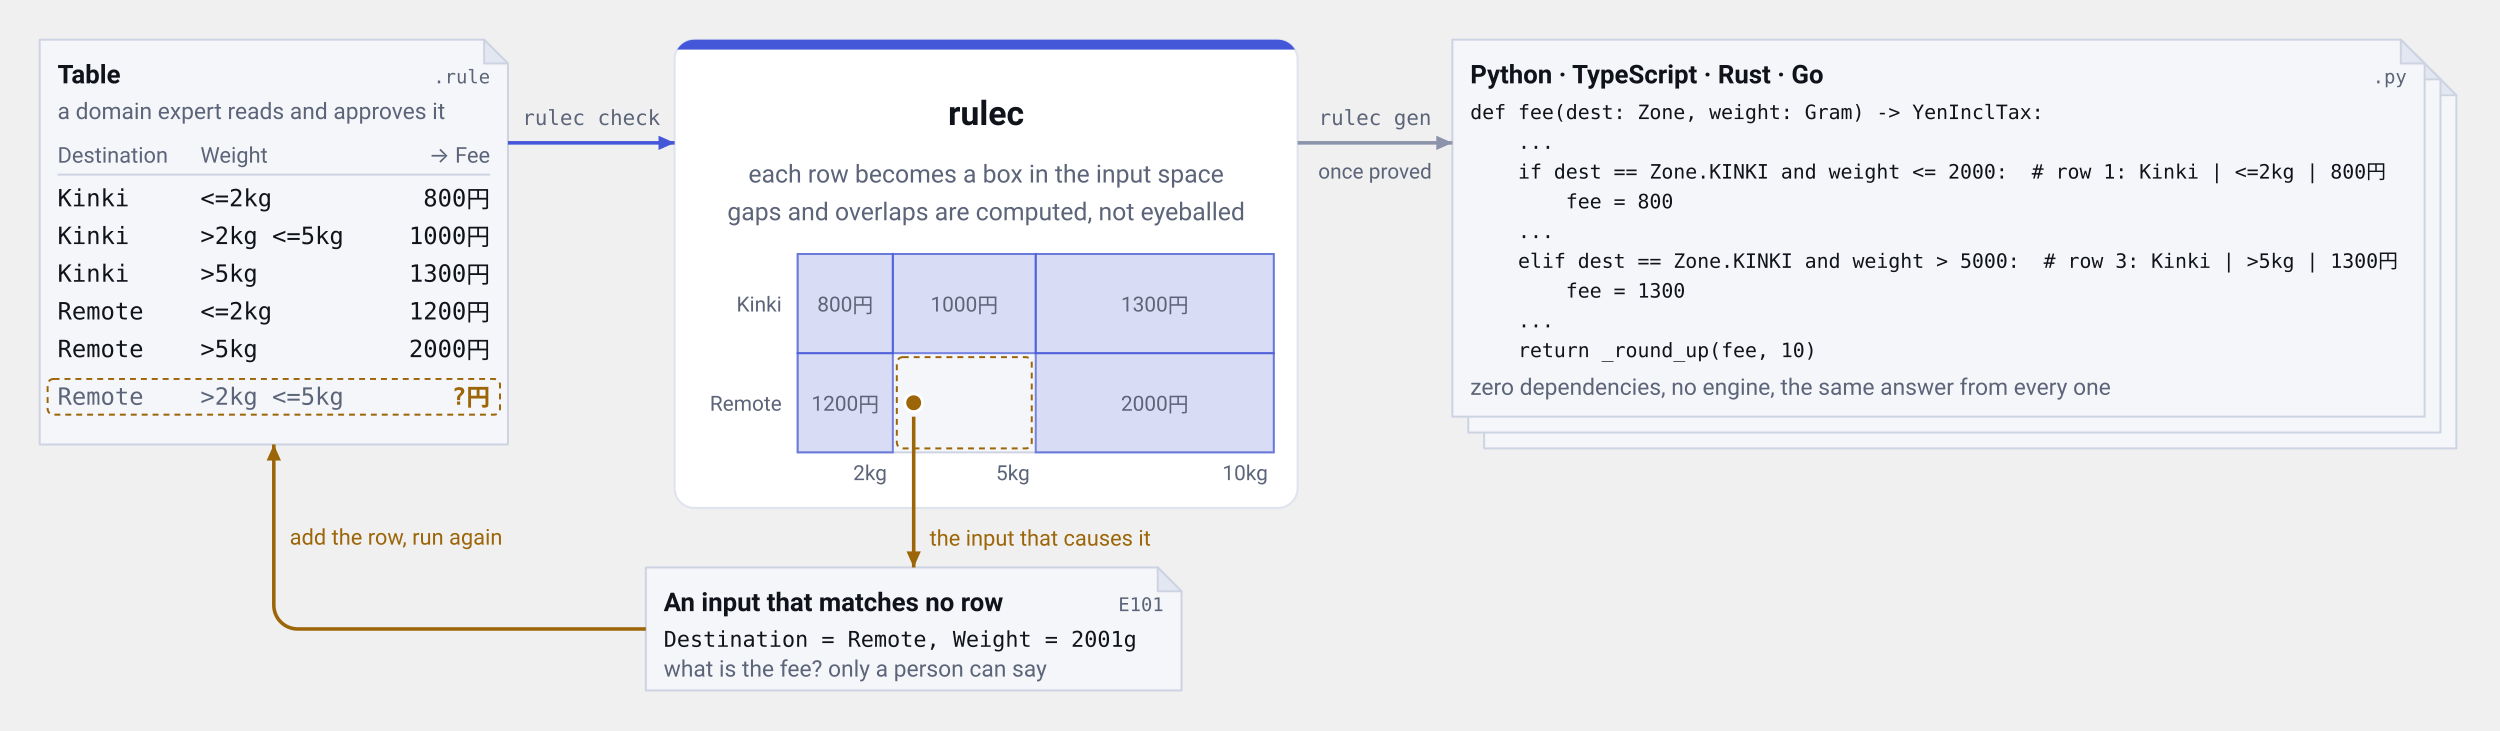
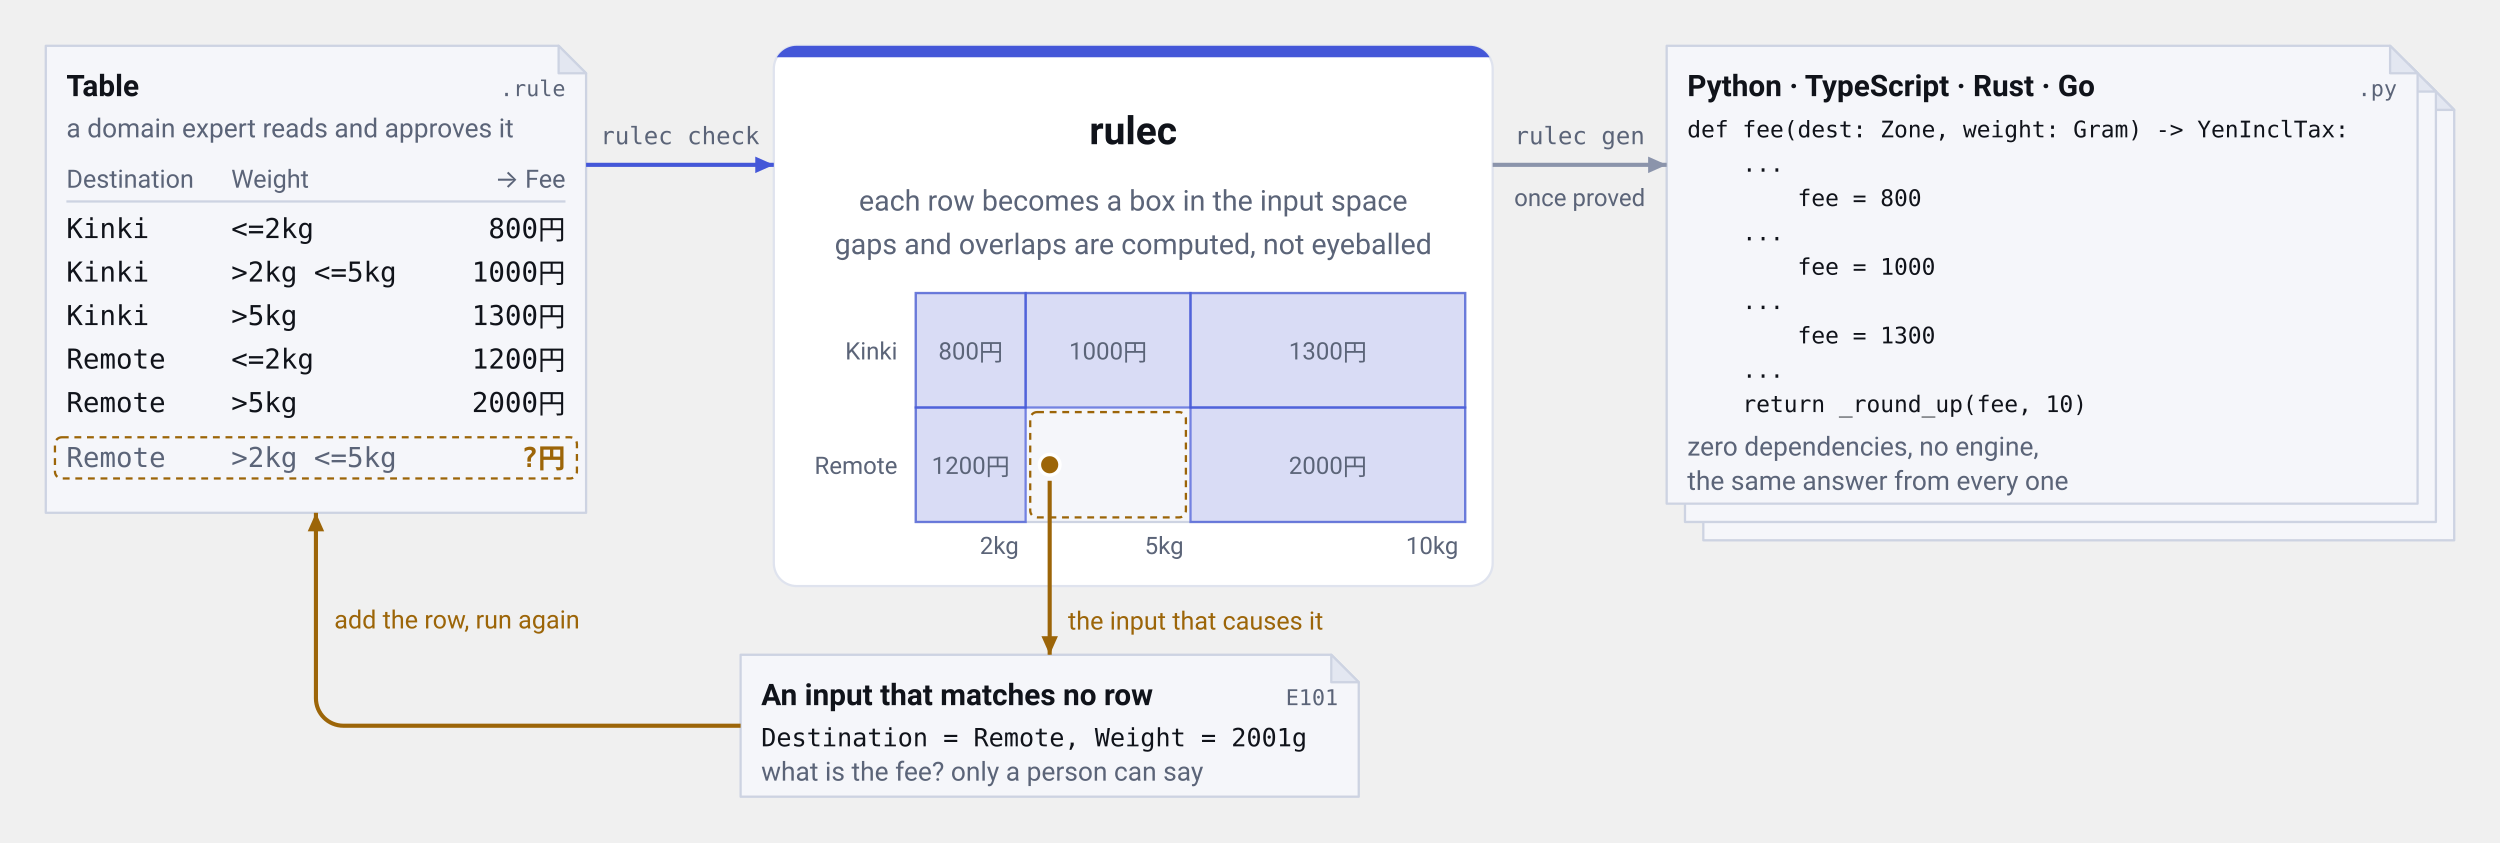
- <svg xmlns="http://www.w3.org/2000/svg" viewBox="0 0 1260 368" role="img" aria-label="Write the table. rulec turns each row into a box in the input space and proves by computation that the boxes leave no gap and no overlap. If there is a gap, back comes the input that falls through it (Destination = Remote, Weight = 2001g): add the row and run again - only what the fee is takes a person. Only a proved table generates, and what comes out is dependency-free Python, TypeScript and Go." font-family="-apple-system, BlinkMacSystemFont, &quot;Hiragino Sans&quot;, &quot;Noto Sans JP&quot;, &quot;Yu Gothic&quot;, Meiryo, &quot;Segoe UI&quot;, Roboto, sans-serif">
+ <svg xmlns="http://www.w3.org/2000/svg" viewBox="0 0 1092 368" role="img" aria-label="Write the table. rulec turns each row into a box in the input space and proves by computation that the boxes leave no gap and no overlap. If there is a gap, back comes the input that falls through it (Destination = Remote, Weight = 2001g): add the row and run again - only what the fee is takes a person. Only a proved table generates, and what comes out is dependency-free Python, TypeScript and Go." font-family="-apple-system, BlinkMacSystemFont, &quot;Hiragino Sans&quot;, &quot;Noto Sans JP&quot;, &quot;Yu Gothic&quot;, Meiryo, &quot;Segoe UI&quot;, Roboto, sans-serif">
  <defs>
    <marker id="head-neutral" viewBox="0 0 10 10" refX="9" refY="5" markerWidth="9" markerHeight="9" markerUnits="userSpaceOnUse" orient="auto">
      <path d="M0,1 L9,5 L0,9 Z" fill="#8b94ab" />
    </marker>
    <marker id="head-accent" viewBox="0 0 10 10" refX="9" refY="5" markerWidth="9" markerHeight="9" markerUnits="userSpaceOnUse" orient="auto">
      <path d="M0,1 L9,5 L0,9 Z" fill="#4457d8" />
    </marker>
    <marker id="head-human" viewBox="0 0 10 10" refX="9" refY="5" markerWidth="9" markerHeight="9" markerUnits="userSpaceOnUse" orient="auto">
      <path d="M0,1 L9,5 L0,9 Z" fill="#9c6508" />
    </marker>
  </defs>
  <path d="M20,20 H244 L256,32 V224 H20 Z" fill="#f5f6fa" stroke="#cdd3e2" stroke-linejoin="round" />
  <path d="M244,20 V32 H256 Z" fill="#e3e7f1" stroke="#cdd3e2" stroke-linejoin="round" />
  <text x="29" y="42" font-size="13" font-weight="600" text-anchor="start" fill="#10131a">Table</text>
  <text x="247" y="42" font-size="9.5" font-weight="400" text-anchor="end" fill="#5b6478" font-family="ui-monospace, SFMono-Regular, Menlo, Consolas, monospace">.rule</text>
  <text x="29" y="60" font-size="11.5" font-weight="400" text-anchor="start" fill="#5b6478">a domain expert reads and approves it</text>
  <text x="29" y="82" font-size="11" font-weight="400" text-anchor="start" fill="#5b6478">Destination</text>
  <text x="101" y="82" font-size="11" font-weight="400" text-anchor="start" fill="#5b6478">Weight</text>
  <text x="247" y="82" font-size="11" font-weight="400" text-anchor="end" fill="#5b6478">→ Fee</text>
  <line x1="29" y1="88" x2="247" y2="88" stroke="#cdd3e2" />
  <text x="29" y="104" font-size="12" font-weight="400" text-anchor="start" fill="#10131a" font-family="ui-monospace, SFMono-Regular, Menlo, Consolas, monospace">Kinki</text>
  <text x="101" y="104" font-size="12" font-weight="400" text-anchor="start" fill="#10131a" font-family="ui-monospace, SFMono-Regular, Menlo, Consolas, monospace">&lt;=2kg</text>
  <text x="247" y="104" font-size="12" font-weight="400" text-anchor="end" fill="#10131a" font-family="ui-monospace, SFMono-Regular, Menlo, Consolas, monospace">800円</text>
  <text x="29" y="123" font-size="12" font-weight="400" text-anchor="start" fill="#10131a" font-family="ui-monospace, SFMono-Regular, Menlo, Consolas, monospace">Kinki</text>
  <text x="101" y="123" font-size="12" font-weight="400" text-anchor="start" fill="#10131a" font-family="ui-monospace, SFMono-Regular, Menlo, Consolas, monospace">&gt;2kg &lt;=5kg</text>
  <text x="247" y="123" font-size="12" font-weight="400" text-anchor="end" fill="#10131a" font-family="ui-monospace, SFMono-Regular, Menlo, Consolas, monospace">1000円</text>
  <text x="29" y="142" font-size="12" font-weight="400" text-anchor="start" fill="#10131a" font-family="ui-monospace, SFMono-Regular, Menlo, Consolas, monospace">Kinki</text>
  <text x="101" y="142" font-size="12" font-weight="400" text-anchor="start" fill="#10131a" font-family="ui-monospace, SFMono-Regular, Menlo, Consolas, monospace">&gt;5kg</text>
  <text x="247" y="142" font-size="12" font-weight="400" text-anchor="end" fill="#10131a" font-family="ui-monospace, SFMono-Regular, Menlo, Consolas, monospace">1300円</text>
  <text x="29" y="161" font-size="12" font-weight="400" text-anchor="start" fill="#10131a" font-family="ui-monospace, SFMono-Regular, Menlo, Consolas, monospace">Remote</text>
  <text x="101" y="161" font-size="12" font-weight="400" text-anchor="start" fill="#10131a" font-family="ui-monospace, SFMono-Regular, Menlo, Consolas, monospace">&lt;=2kg</text>
  <text x="247" y="161" font-size="12" font-weight="400" text-anchor="end" fill="#10131a" font-family="ui-monospace, SFMono-Regular, Menlo, Consolas, monospace">1200円</text>
  <text x="29" y="180" font-size="12" font-weight="400" text-anchor="start" fill="#10131a" font-family="ui-monospace, SFMono-Regular, Menlo, Consolas, monospace">Remote</text>
  <text x="101" y="180" font-size="12" font-weight="400" text-anchor="start" fill="#10131a" font-family="ui-monospace, SFMono-Regular, Menlo, Consolas, monospace">&gt;5kg</text>
  <text x="247" y="180" font-size="12" font-weight="400" text-anchor="end" fill="#10131a" font-family="ui-monospace, SFMono-Regular, Menlo, Consolas, monospace">2000円</text>
  <rect x="24" y="191" width="228" height="18" rx="3" fill="none" stroke="#9c6508" stroke-width="1" stroke-dasharray="3 2.5" />
  <text x="29" y="204" font-size="12" font-weight="400" text-anchor="start" fill="#5b6478" font-family="ui-monospace, SFMono-Regular, Menlo, Consolas, monospace">Remote</text>
  <text x="101" y="204" font-size="12" font-weight="400" text-anchor="start" fill="#5b6478" font-family="ui-monospace, SFMono-Regular, Menlo, Consolas, monospace">&gt;2kg &lt;=5kg</text>
  <text x="247" y="204" font-size="12" font-weight="600" text-anchor="end" fill="#9c6508" font-family="ui-monospace, SFMono-Regular, Menlo, Consolas, monospace">?円</text>
  <clipPath id="clip-rulec">
-     <rect x="340" y="20" width="314" height="236" rx="10" />
+     <rect x="338" y="20" width="314" height="236" rx="10" />
  </clipPath>
-   <rect x="340" y="20" width="314" height="236" rx="10" fill="#ffffff" stroke="#dfe3ee" />
-   <rect x="340" y="20" width="314" height="5" fill="#4457d8" clip-path="url(#clip-rulec)" />
-   <text x="497.0" y="63" font-size="17" font-weight="700" text-anchor="middle" fill="#10131a">rulec</text>
-   <text x="497.0" y="92" font-size="12.5" font-weight="400" text-anchor="middle" fill="#5b6478">each row becomes a box in the input space</text>
-   <text x="497.0" y="111" font-size="12.5" font-weight="400" text-anchor="middle" fill="#5b6478">gaps and overlaps are computed, not eyeballed</text>
-   <rect x="402" y="128" width="240" height="100" fill="#f5f6fa" stroke="#cdd3e2" />
-   <rect x="402.0" y="128.0" width="48.0" height="50.0" fill="#4457d8" fill-opacity="0.16" stroke="#4457d8" stroke-opacity="0.7" />
-   <text x="426.0" y="157.0" font-size="10.5" font-weight="400" text-anchor="middle" fill="#5b6478">800円</text>
-   <rect x="450.0" y="128.0" width="72.0" height="50.0" fill="#4457d8" fill-opacity="0.16" stroke="#4457d8" stroke-opacity="0.7" />
-   <text x="486.0" y="157.0" font-size="10.5" font-weight="400" text-anchor="middle" fill="#5b6478">1000円</text>
-   <rect x="522.0" y="128.0" width="120.0" height="50.0" fill="#4457d8" fill-opacity="0.16" stroke="#4457d8" stroke-opacity="0.7" />
-   <text x="582.0" y="157.0" font-size="10.5" font-weight="400" text-anchor="middle" fill="#5b6478">1300円</text>
-   <rect x="402.0" y="178.0" width="48.0" height="50.0" fill="#4457d8" fill-opacity="0.16" stroke="#4457d8" stroke-opacity="0.7" />
-   <text x="426.0" y="207.0" font-size="10.5" font-weight="400" text-anchor="middle" fill="#5b6478">1200円</text>
-   <rect x="522.0" y="178.0" width="120.0" height="50.0" fill="#4457d8" fill-opacity="0.16" stroke="#4457d8" stroke-opacity="0.7" />
-   <text x="582.0" y="207.0" font-size="10.5" font-weight="400" text-anchor="middle" fill="#5b6478">2000円</text>
-   <rect x="452.0" y="180.0" width="68.0" height="46.0" rx="3" fill="none" stroke="#9c6508" stroke-width="1" stroke-dasharray="3 2.5" />
-   <text x="394" y="157.0" font-size="10.5" font-weight="400" text-anchor="end" fill="#5b6478">Kinki</text>
-   <text x="394" y="207.0" font-size="10.5" font-weight="400" text-anchor="end" fill="#5b6478">Remote</text>
-   <text x="447.0" y="242" font-size="10.5" font-weight="400" text-anchor="end" fill="#5b6478">2kg</text>
-   <text x="519.0" y="242" font-size="10.5" font-weight="400" text-anchor="end" fill="#5b6478">5kg</text>
-   <text x="639.0" y="242" font-size="10.5" font-weight="400" text-anchor="end" fill="#5b6478">10kg</text>
-   <circle cx="460.5" cy="203.0" r="4.5" fill="#9c6508" stroke="#ffffff" stroke-width="1.5" />
-   <path d="M748,36 H1226 L1238,48 V226 H748 Z" fill="#f5f6fa" stroke="#cdd3e2" stroke-linejoin="round" />
-   <path d="M1226,36 V48 H1238 Z" fill="#e3e7f1" stroke="#cdd3e2" stroke-linejoin="round" />
-   <path d="M740,28 H1218 L1230,40 V218 H740 Z" fill="#f5f6fa" stroke="#cdd3e2" stroke-linejoin="round" />
-   <path d="M1218,28 V40 H1230 Z" fill="#e3e7f1" stroke="#cdd3e2" stroke-linejoin="round" />
-   <path d="M732,20 H1210 L1222,32 V210 H732 Z" fill="#f5f6fa" stroke="#cdd3e2" stroke-linejoin="round" />
-   <path d="M1210,20 V32 H1222 Z" fill="#e3e7f1" stroke="#cdd3e2" stroke-linejoin="round" />
-   <text x="741" y="42" font-size="13" font-weight="600" text-anchor="start" fill="#10131a">Python · TypeScript · Rust · Go</text>
-   <text x="1213" y="42" font-size="9.5" font-weight="400" text-anchor="end" fill="#5b6478" font-family="ui-monospace, SFMono-Regular, Menlo, Consolas, monospace">.py</text>
-   <text x="741" y="60" font-size="10" font-weight="400" text-anchor="start" fill="#10131a" font-family="ui-monospace, SFMono-Regular, Menlo, Consolas, monospace" xml:space="preserve" style="white-space:pre">def fee(dest: Zone, weight: Gram) -&gt; YenInclTax:</text>
-   <text x="741" y="75" font-size="10" font-weight="400" text-anchor="start" fill="#10131a" font-family="ui-monospace, SFMono-Regular, Menlo, Consolas, monospace" xml:space="preserve" style="white-space:pre">    ...</text>
-   <text x="741" y="90" font-size="10" font-weight="400" text-anchor="start" fill="#10131a" font-family="ui-monospace, SFMono-Regular, Menlo, Consolas, monospace" xml:space="preserve" style="white-space:pre">    if dest == Zone.KINKI and weight &lt;= 2000:  # row 1: Kinki | &lt;=2kg | 800円</text>
-   <text x="741" y="105" font-size="10" font-weight="400" text-anchor="start" fill="#10131a" font-family="ui-monospace, SFMono-Regular, Menlo, Consolas, monospace" xml:space="preserve" style="white-space:pre">        fee = 800</text>
-   <text x="741" y="120" font-size="10" font-weight="400" text-anchor="start" fill="#10131a" font-family="ui-monospace, SFMono-Regular, Menlo, Consolas, monospace" xml:space="preserve" style="white-space:pre">    ...</text>
-   <text x="741" y="135" font-size="10" font-weight="400" text-anchor="start" fill="#10131a" font-family="ui-monospace, SFMono-Regular, Menlo, Consolas, monospace" xml:space="preserve" style="white-space:pre">    elif dest == Zone.KINKI and weight &gt; 5000:  # row 3: Kinki | &gt;5kg | 1300円</text>
-   <text x="741" y="150" font-size="10" font-weight="400" text-anchor="start" fill="#10131a" font-family="ui-monospace, SFMono-Regular, Menlo, Consolas, monospace" xml:space="preserve" style="white-space:pre">        fee = 1300</text>
-   <text x="741" y="165" font-size="10" font-weight="400" text-anchor="start" fill="#10131a" font-family="ui-monospace, SFMono-Regular, Menlo, Consolas, monospace" xml:space="preserve" style="white-space:pre">    ...</text>
-   <text x="741" y="180" font-size="10" font-weight="400" text-anchor="start" fill="#10131a" font-family="ui-monospace, SFMono-Regular, Menlo, Consolas, monospace" xml:space="preserve" style="white-space:pre">    return _round_up(fee, 10)</text>
-   <text x="741" y="199" font-size="11.5" font-weight="400" text-anchor="start" fill="#5b6478">zero dependencies, no engine, the same answer from every one</text>
-   <path d="M325.5,286 H583.5 L595.5,298 V348 H325.5 Z" fill="#f5f6fa" stroke="#cdd3e2" stroke-linejoin="round" />
-   <path d="M583.5,286 V298 H595.5 Z" fill="#e3e7f1" stroke="#cdd3e2" stroke-linejoin="round" />
-   <text x="334.5" y="308" font-size="13" font-weight="600" text-anchor="start" fill="#10131a">An input that matches no row</text>
-   <text x="586.5" y="308" font-size="9.5" font-weight="400" text-anchor="end" fill="#5b6478" font-family="ui-monospace, SFMono-Regular, Menlo, Consolas, monospace">E101</text>
-   <text x="334.5" y="326" font-size="11" font-weight="400" text-anchor="start" fill="#10131a" font-family="ui-monospace, SFMono-Regular, Menlo, Consolas, monospace">Destination = Remote, Weight = 2001g</text>
-   <text x="334.5" y="341" font-size="11.5" font-weight="400" text-anchor="start" fill="#5b6478">what is the fee? only a person can say</text>
-   <line x1="256" y1="72" x2="340" y2="72" stroke="#4457d8" stroke-width="1.8" marker-end="url(#head-accent)" />
-   <text x="298.0" y="63" font-size="10.5" font-weight="400" text-anchor="middle" fill="#5b6478" font-family="ui-monospace, SFMono-Regular, Menlo, Consolas, monospace">rulec check</text>
-   <line x1="654" y1="72" x2="732" y2="72" stroke="#8b94ab" stroke-width="1.8" marker-end="url(#head-neutral)" />
-   <text x="693.0" y="63" font-size="10.5" font-weight="400" text-anchor="middle" fill="#5b6478" font-family="ui-monospace, SFMono-Regular, Menlo, Consolas, monospace">rulec gen</text>
-   <text x="693.0" y="90" font-size="10.5" font-weight="400" text-anchor="middle" fill="#5b6478">once proved</text>
-   <line x1="460.5" y1="210.0" x2="460.5" y2="286" stroke="#9c6508" stroke-width="1.8" marker-end="url(#head-human)" />
-   <text x="468.5" y="275.0" font-size="11" font-weight="400" text-anchor="start" fill="#9c6508">the input that causes it</text>
-   <path d="M325.5,317.0 H150.0 A12,12 0 0 1 138.0,305.0 V224" fill="none" stroke="#9c6508" stroke-width="1.8" marker-end="url(#head-human)" />
+   <rect x="338" y="20" width="314" height="236" rx="10" fill="#ffffff" stroke="#dfe3ee" />
+   <rect x="338" y="20" width="314" height="5" fill="#4457d8" clip-path="url(#clip-rulec)" />
+   <text x="495.0" y="63" font-size="17" font-weight="700" text-anchor="middle" fill="#10131a">rulec</text>
+   <text x="495.0" y="92" font-size="12.5" font-weight="400" text-anchor="middle" fill="#5b6478">each row becomes a box in the input space</text>
+   <text x="495.0" y="111" font-size="12.5" font-weight="400" text-anchor="middle" fill="#5b6478">gaps and overlaps are computed, not eyeballed</text>
+   <rect x="400" y="128" width="240" height="100" fill="#f5f6fa" stroke="#cdd3e2" />
+   <rect x="400.0" y="128.0" width="48.0" height="50.0" fill="#4457d8" fill-opacity="0.16" stroke="#4457d8" stroke-opacity="0.7" />
+   <text x="424.0" y="157.0" font-size="10.5" font-weight="400" text-anchor="middle" fill="#5b6478">800円</text>
+   <rect x="448.0" y="128.0" width="72.0" height="50.0" fill="#4457d8" fill-opacity="0.16" stroke="#4457d8" stroke-opacity="0.7" />
+   <text x="484.0" y="157.0" font-size="10.5" font-weight="400" text-anchor="middle" fill="#5b6478">1000円</text>
+   <rect x="520.0" y="128.0" width="120.0" height="50.0" fill="#4457d8" fill-opacity="0.16" stroke="#4457d8" stroke-opacity="0.7" />
+   <text x="580.0" y="157.0" font-size="10.5" font-weight="400" text-anchor="middle" fill="#5b6478">1300円</text>
+   <rect x="400.0" y="178.0" width="48.0" height="50.0" fill="#4457d8" fill-opacity="0.16" stroke="#4457d8" stroke-opacity="0.7" />
+   <text x="424.0" y="207.0" font-size="10.5" font-weight="400" text-anchor="middle" fill="#5b6478">1200円</text>
+   <rect x="520.0" y="178.0" width="120.0" height="50.0" fill="#4457d8" fill-opacity="0.16" stroke="#4457d8" stroke-opacity="0.7" />
+   <text x="580.0" y="207.0" font-size="10.5" font-weight="400" text-anchor="middle" fill="#5b6478">2000円</text>
+   <rect x="450.0" y="180.0" width="68.0" height="46.0" rx="3" fill="none" stroke="#9c6508" stroke-width="1" stroke-dasharray="3 2.5" />
+   <text x="392" y="157.0" font-size="10.5" font-weight="400" text-anchor="end" fill="#5b6478">Kinki</text>
+   <text x="392" y="207.0" font-size="10.5" font-weight="400" text-anchor="end" fill="#5b6478">Remote</text>
+   <text x="445.0" y="242" font-size="10.5" font-weight="400" text-anchor="end" fill="#5b6478">2kg</text>
+   <text x="517.0" y="242" font-size="10.5" font-weight="400" text-anchor="end" fill="#5b6478">5kg</text>
+   <text x="637.0" y="242" font-size="10.5" font-weight="400" text-anchor="end" fill="#5b6478">10kg</text>
+   <circle cx="458.5" cy="203.0" r="4.5" fill="#9c6508" stroke="#ffffff" stroke-width="1.5" />
+   <path d="M744,36 H1060 L1072,48 V236 H744 Z" fill="#f5f6fa" stroke="#cdd3e2" stroke-linejoin="round" />
+   <path d="M1060,36 V48 H1072 Z" fill="#e3e7f1" stroke="#cdd3e2" stroke-linejoin="round" />
+   <path d="M736,28 H1052 L1064,40 V228 H736 Z" fill="#f5f6fa" stroke="#cdd3e2" stroke-linejoin="round" />
+   <path d="M1052,28 V40 H1064 Z" fill="#e3e7f1" stroke="#cdd3e2" stroke-linejoin="round" />
+   <path d="M728,20 H1044 L1056,32 V220 H728 Z" fill="#f5f6fa" stroke="#cdd3e2" stroke-linejoin="round" />
+   <path d="M1044,20 V32 H1056 Z" fill="#e3e7f1" stroke="#cdd3e2" stroke-linejoin="round" />
+   <text x="737" y="42" font-size="13" font-weight="600" text-anchor="start" fill="#10131a">Python · TypeScript · Rust · Go</text>
+   <text x="1047" y="42" font-size="9.5" font-weight="400" text-anchor="end" fill="#5b6478" font-family="ui-monospace, SFMono-Regular, Menlo, Consolas, monospace">.py</text>
+   <text x="737" y="60" font-size="10" font-weight="400" text-anchor="start" fill="#10131a" font-family="ui-monospace, SFMono-Regular, Menlo, Consolas, monospace" xml:space="preserve" style="white-space:pre">def fee(dest: Zone, weight: Gram) -&gt; YenInclTax:</text>
+   <text x="737" y="75" font-size="10" font-weight="400" text-anchor="start" fill="#10131a" font-family="ui-monospace, SFMono-Regular, Menlo, Consolas, monospace" xml:space="preserve" style="white-space:pre">    ...</text>
+   <text x="737" y="90" font-size="10" font-weight="400" text-anchor="start" fill="#10131a" font-family="ui-monospace, SFMono-Regular, Menlo, Consolas, monospace" xml:space="preserve" style="white-space:pre">        fee = 800</text>
+   <text x="737" y="105" font-size="10" font-weight="400" text-anchor="start" fill="#10131a" font-family="ui-monospace, SFMono-Regular, Menlo, Consolas, monospace" xml:space="preserve" style="white-space:pre">    ...</text>
+   <text x="737" y="120" font-size="10" font-weight="400" text-anchor="start" fill="#10131a" font-family="ui-monospace, SFMono-Regular, Menlo, Consolas, monospace" xml:space="preserve" style="white-space:pre">        fee = 1000</text>
+   <text x="737" y="135" font-size="10" font-weight="400" text-anchor="start" fill="#10131a" font-family="ui-monospace, SFMono-Regular, Menlo, Consolas, monospace" xml:space="preserve" style="white-space:pre">    ...</text>
+   <text x="737" y="150" font-size="10" font-weight="400" text-anchor="start" fill="#10131a" font-family="ui-monospace, SFMono-Regular, Menlo, Consolas, monospace" xml:space="preserve" style="white-space:pre">        fee = 1300</text>
+   <text x="737" y="165" font-size="10" font-weight="400" text-anchor="start" fill="#10131a" font-family="ui-monospace, SFMono-Regular, Menlo, Consolas, monospace" xml:space="preserve" style="white-space:pre">    ...</text>
+   <text x="737" y="180" font-size="10" font-weight="400" text-anchor="start" fill="#10131a" font-family="ui-monospace, SFMono-Regular, Menlo, Consolas, monospace" xml:space="preserve" style="white-space:pre">    return _round_up(fee, 10)</text>
+   <text x="737" y="199" font-size="11.5" font-weight="400" text-anchor="start" fill="#5b6478">zero dependencies, no engine,</text>
+   <text x="737" y="214" font-size="11.5" font-weight="400" text-anchor="start" fill="#5b6478">the same answer from every one</text>
+   <path d="M323.5,286 H581.5 L593.5,298 V348 H323.5 Z" fill="#f5f6fa" stroke="#cdd3e2" stroke-linejoin="round" />
+   <path d="M581.5,286 V298 H593.5 Z" fill="#e3e7f1" stroke="#cdd3e2" stroke-linejoin="round" />
+   <text x="332.5" y="308" font-size="13" font-weight="600" text-anchor="start" fill="#10131a">An input that matches no row</text>
+   <text x="584.5" y="308" font-size="9.5" font-weight="400" text-anchor="end" fill="#5b6478" font-family="ui-monospace, SFMono-Regular, Menlo, Consolas, monospace">E101</text>
+   <text x="332.5" y="326" font-size="11" font-weight="400" text-anchor="start" fill="#10131a" font-family="ui-monospace, SFMono-Regular, Menlo, Consolas, monospace">Destination = Remote, Weight = 2001g</text>
+   <text x="332.5" y="341" font-size="11.5" font-weight="400" text-anchor="start" fill="#5b6478">what is the fee? only a person can say</text>
+   <line x1="256" y1="72" x2="338" y2="72" stroke="#4457d8" stroke-width="1.8" marker-end="url(#head-accent)" />
+   <text x="297.0" y="63" font-size="10.5" font-weight="400" text-anchor="middle" fill="#5b6478" font-family="ui-monospace, SFMono-Regular, Menlo, Consolas, monospace">rulec check</text>
+   <line x1="652" y1="72" x2="728" y2="72" stroke="#8b94ab" stroke-width="1.8" marker-end="url(#head-neutral)" />
+   <text x="690.0" y="63" font-size="10.5" font-weight="400" text-anchor="middle" fill="#5b6478" font-family="ui-monospace, SFMono-Regular, Menlo, Consolas, monospace">rulec gen</text>
+   <text x="690.0" y="90" font-size="10.5" font-weight="400" text-anchor="middle" fill="#5b6478">once proved</text>
+   <line x1="458.5" y1="210.0" x2="458.5" y2="286" stroke="#9c6508" stroke-width="1.8" marker-end="url(#head-human)" />
+   <text x="466.5" y="275.0" font-size="11" font-weight="400" text-anchor="start" fill="#9c6508">the input that causes it</text>
+   <path d="M323.5,317.0 H150.0 A12,12 0 0 1 138.0,305.0 V224" fill="none" stroke="#9c6508" stroke-width="1.8" marker-end="url(#head-human)" />
  <text x="146.0" y="274.5" font-size="11" font-weight="400" text-anchor="start" fill="#9c6508">add the row, run again</text>
</svg>
